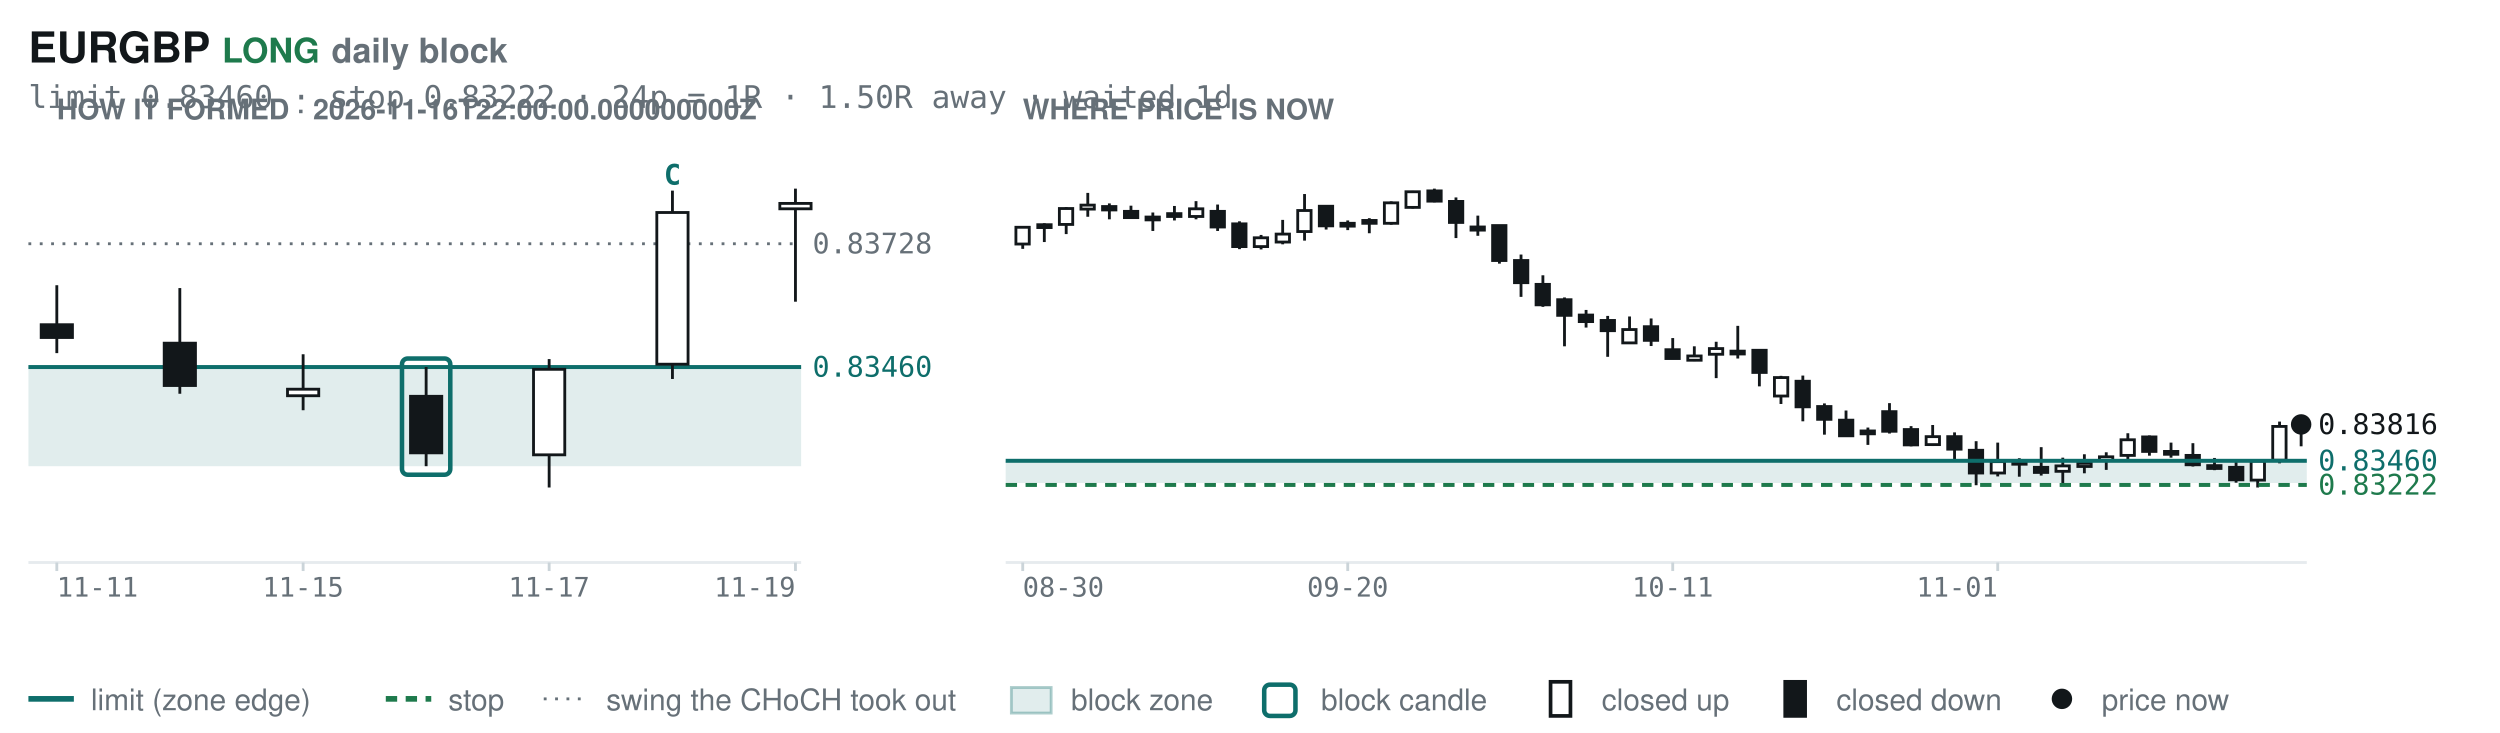
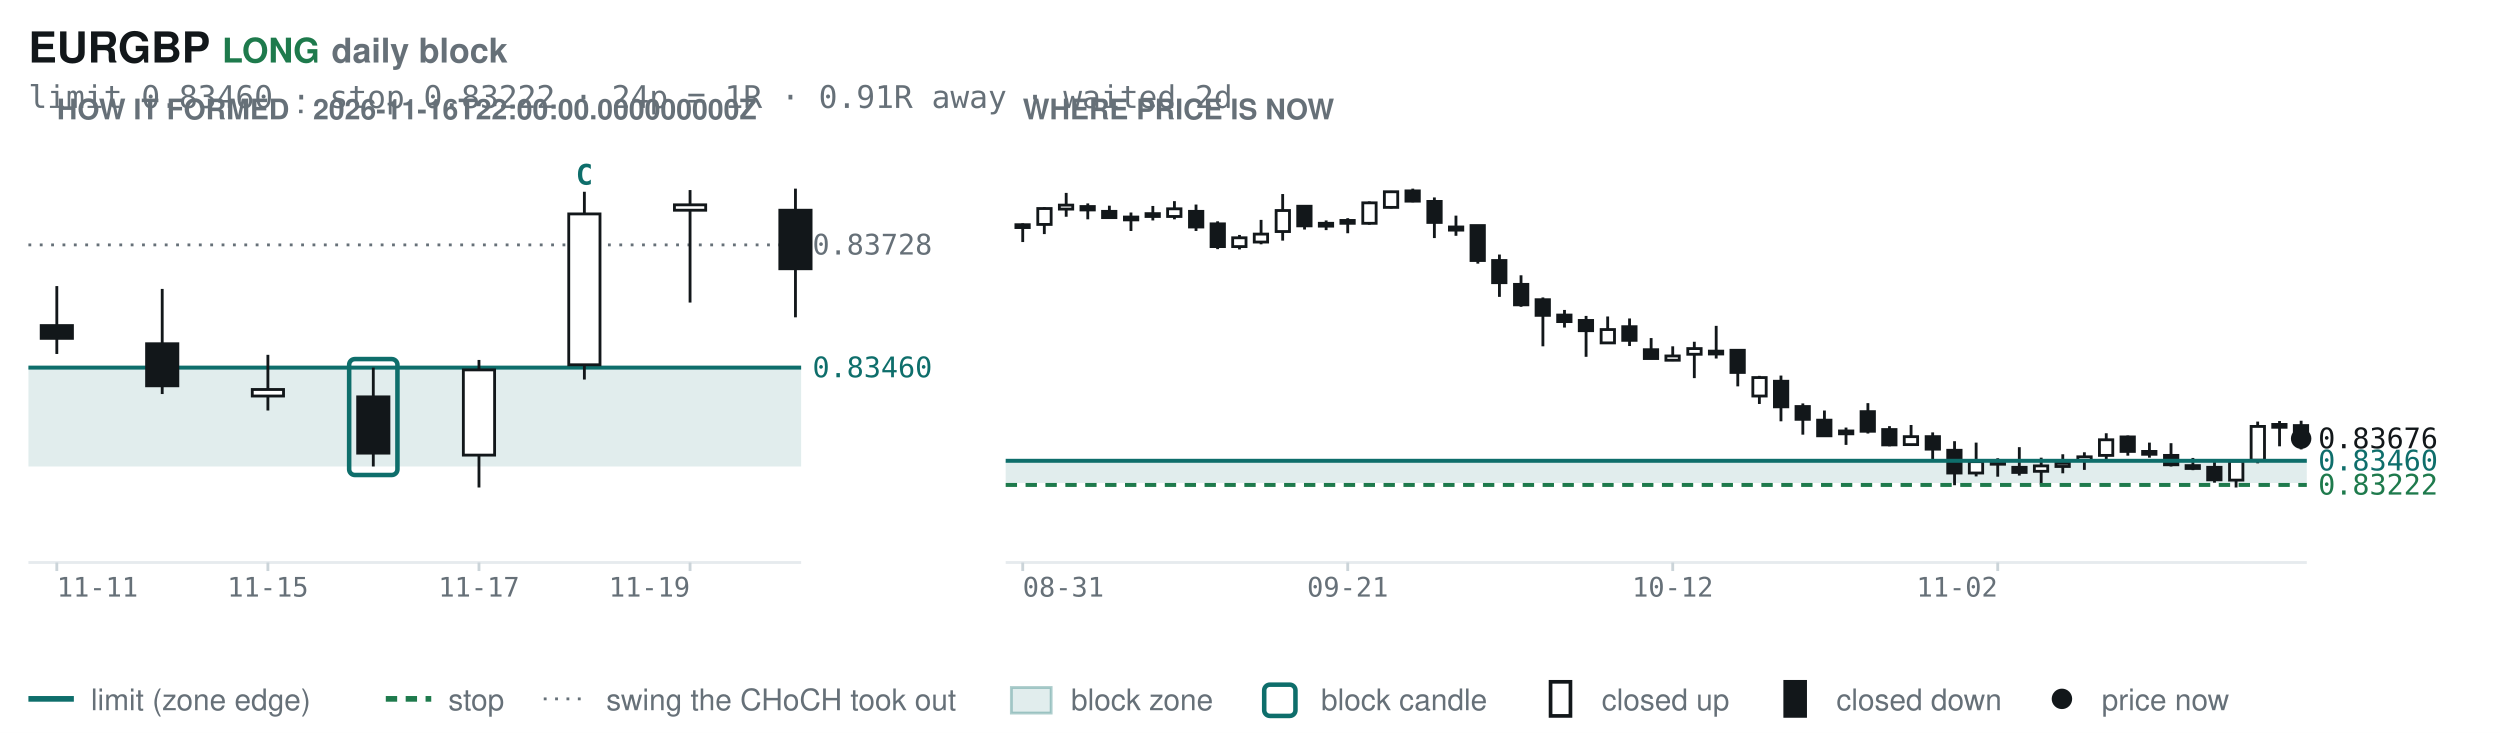
<svg xmlns="http://www.w3.org/2000/svg" viewBox="0 0 880 258" width="880" height="258" role="img" aria-label="EURGBP long order block: the candles that formed it, and where price is now">
  <rect width="880" height="258" fill="#FFFFFF" />
  <text x="10" y="22" fill="#12171A" font-family="system-ui,-apple-system,Segoe UI,Helvetica,Arial,sans-serif" font-size="15" font-weight="700">EURGBP <tspan fill="#1E7A4C" font-size="12">LONG</tspan>
    <tspan fill="#667078" font-size="12">daily block</tspan>
  </text>
-   <text x="10" y="38" fill="#667078" font-family="ui-monospace,SFMono-Regular,Menlo,Consolas,monospace" font-size="11">limit 0.83460 · stop 0.83222 · 24p = 1R · 1.50R away · waited 1d</text>
+   <text x="10" y="38" fill="#667078" font-family="ui-monospace,SFMono-Regular,Menlo,Consolas,monospace" font-size="11">limit 0.83460 · stop 0.83222 · 24p = 1R · 0.91R away · waited 2d</text>
  <text x="20" y="42" fill="#667078" font-family="system-ui,-apple-system,Segoe UI,Helvetica,Arial,sans-serif" font-size="10" font-weight="600">HOW IT FORMED · 2026-11-16T22:00:00.000000000Z</text>
  <text x="360" y="42" fill="#667078" font-family="system-ui,-apple-system,Segoe UI,Helvetica,Arial,sans-serif" font-size="10" font-weight="600">WHERE PRICE IS NOW</text>
-   <rect x="10.0" y="129.2" width="272.0" height="34.9" fill="#0E6E6B1F" />
-   <line x1="10.0" y1="85.8" x2="282.0" y2="85.8" stroke="#667078" stroke-width="1" stroke-dasharray="1 3" />
-   <line x1="10.0" y1="129.2" x2="282.0" y2="129.2" stroke="#0E6E6B" stroke-width="1.4" />
-   <line x1="20.0" y1="100.4" x2="20.0" y2="124.3" stroke="#12171A" stroke-width="1" />
-   <rect x="14.5" y="114.3" width="11.0" height="4.5" fill="#12171A" stroke="#12171A" stroke-width="1" />
-   <line x1="63.3" y1="101.4" x2="63.3" y2="138.6" stroke="#12171A" stroke-width="1" />
-   <rect x="57.8" y="120.8" width="11.0" height="14.9" fill="#12171A" stroke="#12171A" stroke-width="1" />
-   <line x1="106.7" y1="124.7" x2="106.7" y2="144.4" stroke="#12171A" stroke-width="1" />
-   <rect x="101.2" y="137.0" width="11.0" height="2.3" fill="#FFFFFF" stroke="#12171A" stroke-width="1" />
-   <line x1="150.0" y1="129.2" x2="150.0" y2="164.1" stroke="#12171A" stroke-width="1" />
-   <rect x="144.5" y="139.5" width="11.0" height="19.9" fill="#12171A" stroke="#12171A" stroke-width="1" />
-   <line x1="193.3" y1="126.4" x2="193.3" y2="171.6" stroke="#12171A" stroke-width="1" />
-   <rect x="187.8" y="130.0" width="11.0" height="30.1" fill="#FFFFFF" stroke="#12171A" stroke-width="1" />
-   <line x1="236.7" y1="67.1" x2="236.7" y2="133.4" stroke="#12171A" stroke-width="1" />
-   <rect x="231.2" y="74.8" width="11.0" height="53.4" fill="#FFFFFF" stroke="#12171A" stroke-width="1" />
-   <line x1="280.0" y1="66.4" x2="280.0" y2="106.2" stroke="#12171A" stroke-width="1" />
-   <rect x="274.5" y="71.6" width="11.0" height="1.9" fill="#FFFFFF" stroke="#12171A" stroke-width="1" />
-   <rect x="141.5" y="126.2" width="17.0" height="40.9" fill="none" stroke="#0E6E6B" stroke-width="1.6" rx="2" />
-   <text x="236.7" y="65" fill="#0E6E6B" text-anchor="middle" font-family="ui-monospace,SFMono-Regular,Menlo,Consolas,monospace" font-size="10" font-weight="700">C</text>
+   <rect x="10.0" y="129.4" width="272.0" height="34.8" fill="#0E6E6B1F" />
+   <line x1="10.0" y1="86.2" x2="282.0" y2="86.2" stroke="#667078" stroke-width="1" stroke-dasharray="1 3" />
+   <line x1="10.0" y1="129.4" x2="282.0" y2="129.4" stroke="#0E6E6B" stroke-width="1.4" />
+   <line x1="20.0" y1="100.7" x2="20.0" y2="124.6" stroke="#12171A" stroke-width="1" />
+   <rect x="14.5" y="114.6" width="11.0" height="4.5" fill="#12171A" stroke="#12171A" stroke-width="1" />
+   <line x1="57.1" y1="101.7" x2="57.1" y2="138.7" stroke="#12171A" stroke-width="1" />
+   <rect x="51.6" y="121.0" width="11.0" height="14.8" fill="#12171A" stroke="#12171A" stroke-width="1" />
+   <line x1="94.3" y1="124.9" x2="94.3" y2="144.5" stroke="#12171A" stroke-width="1" />
+   <rect x="88.8" y="137.1" width="11.0" height="2.3" fill="#FFFFFF" stroke="#12171A" stroke-width="1" />
+   <line x1="131.4" y1="129.4" x2="131.4" y2="164.2" stroke="#12171A" stroke-width="1" />
+   <rect x="125.9" y="139.7" width="11.0" height="19.8" fill="#12171A" stroke="#12171A" stroke-width="1" />
+   <line x1="168.6" y1="126.7" x2="168.6" y2="171.6" stroke="#12171A" stroke-width="1" />
+   <rect x="163.1" y="130.2" width="11.0" height="30.0" fill="#FFFFFF" stroke="#12171A" stroke-width="1" />
+   <line x1="205.7" y1="67.5" x2="205.7" y2="133.6" stroke="#12171A" stroke-width="1" />
+   <rect x="200.2" y="75.3" width="11.0" height="53.1" fill="#FFFFFF" stroke="#12171A" stroke-width="1" />
+   <line x1="242.9" y1="66.9" x2="242.9" y2="106.5" stroke="#12171A" stroke-width="1" />
+   <rect x="237.4" y="72.1" width="11.0" height="1.9" fill="#FFFFFF" stroke="#12171A" stroke-width="1" />
+   <line x1="280.0" y1="66.4" x2="280.0" y2="111.7" stroke="#12171A" stroke-width="1" />
+   <rect x="274.5" y="74.0" width="11.0" height="20.6" fill="#12171A" stroke="#12171A" stroke-width="1" />
+   <rect x="122.9" y="126.4" width="17.0" height="40.8" fill="none" stroke="#0E6E6B" stroke-width="1.6" rx="2" />
+   <text x="205.7" y="65" fill="#0E6E6B" text-anchor="middle" font-family="ui-monospace,SFMono-Regular,Menlo,Consolas,monospace" font-size="10" font-weight="700">C</text>
  <line x1="10.0" y1="198.0" x2="282.0" y2="198.0" stroke="#E6EBEE" stroke-width="1" />
  <line x1="20.0" y1="198.0" x2="20.0" y2="201.0" stroke="#CBD4D9" stroke-width="1" />
  <text x="20.0" y="210.0" fill="#667078" text-anchor="start" font-family="ui-monospace,SFMono-Regular,Menlo,Consolas,monospace" font-size="9.5">11-11</text>
-   <line x1="106.7" y1="198.0" x2="106.7" y2="201.0" stroke="#CBD4D9" stroke-width="1" />
-   <text x="106.7" y="210.0" fill="#667078" text-anchor="middle" font-family="ui-monospace,SFMono-Regular,Menlo,Consolas,monospace" font-size="9.5">11-15</text>
-   <line x1="193.3" y1="198.0" x2="193.3" y2="201.0" stroke="#CBD4D9" stroke-width="1" />
-   <text x="193.3" y="210.0" fill="#667078" text-anchor="middle" font-family="ui-monospace,SFMono-Regular,Menlo,Consolas,monospace" font-size="9.5">11-17</text>
-   <line x1="280.0" y1="198.0" x2="280.0" y2="201.0" stroke="#CBD4D9" stroke-width="1" />
-   <text x="280.0" y="210.0" fill="#667078" text-anchor="end" font-family="ui-monospace,SFMono-Regular,Menlo,Consolas,monospace" font-size="9.5">11-19</text>
-   <text x="286.0" y="132.6" fill="#0E6E6B" font-family="ui-monospace,SFMono-Regular,Menlo,Consolas,monospace" font-size="10">0.83460</text>
-   <text x="286.0" y="89.2" fill="#667078" font-family="ui-monospace,SFMono-Regular,Menlo,Consolas,monospace" font-size="10">0.83728</text>
+   <line x1="94.3" y1="198.0" x2="94.3" y2="201.0" stroke="#CBD4D9" stroke-width="1" />
+   <text x="94.3" y="210.0" fill="#667078" text-anchor="middle" font-family="ui-monospace,SFMono-Regular,Menlo,Consolas,monospace" font-size="9.5">11-15</text>
+   <line x1="168.6" y1="198.0" x2="168.6" y2="201.0" stroke="#CBD4D9" stroke-width="1" />
+   <text x="168.6" y="210.0" fill="#667078" text-anchor="middle" font-family="ui-monospace,SFMono-Regular,Menlo,Consolas,monospace" font-size="9.5">11-17</text>
+   <line x1="242.9" y1="198.0" x2="242.9" y2="201.0" stroke="#CBD4D9" stroke-width="1" />
+   <text x="242.9" y="210.0" fill="#667078" text-anchor="end" font-family="ui-monospace,SFMono-Regular,Menlo,Consolas,monospace" font-size="9.5">11-19</text>
+   <text x="286.0" y="132.8" fill="#0E6E6B" font-family="ui-monospace,SFMono-Regular,Menlo,Consolas,monospace" font-size="10">0.83460</text>
+   <text x="286.0" y="89.6" fill="#667078" font-family="ui-monospace,SFMono-Regular,Menlo,Consolas,monospace" font-size="10">0.83728</text>
  <rect x="354.0" y="162.2" width="458.0" height="7.8" fill="#0E6E6B1F" />
-   <line x1="360.0" y1="79.8" x2="360.0" y2="87.6" stroke="#12171A" stroke-width="1" />
-   <rect x="357.6" y="80.0" width="4.7" height="5.9" fill="#FFFFFF" stroke="#12171A" stroke-width="1" />
-   <line x1="367.6" y1="78.6" x2="367.6" y2="85.2" stroke="#12171A" stroke-width="1" />
-   <rect x="365.3" y="79.1" width="4.7" height="1.0" fill="#FFFFFF" stroke="#12171A" stroke-width="1" />
-   <line x1="375.3" y1="72.9" x2="375.3" y2="82.4" stroke="#12171A" stroke-width="1" />
-   <rect x="372.9" y="73.4" width="4.7" height="5.6" fill="#FFFFFF" stroke="#12171A" stroke-width="1" />
-   <line x1="382.9" y1="67.9" x2="382.9" y2="76.3" stroke="#12171A" stroke-width="1" />
-   <rect x="380.5" y="72.2" width="4.7" height="1.4" fill="#FFFFFF" stroke="#12171A" stroke-width="1" />
-   <line x1="390.5" y1="71.6" x2="390.5" y2="77.2" stroke="#12171A" stroke-width="1" />
-   <rect x="388.1" y="72.7" width="4.7" height="1.2" fill="#12171A" stroke="#12171A" stroke-width="1" />
-   <line x1="398.1" y1="72.4" x2="398.1" y2="76.9" stroke="#12171A" stroke-width="1" />
-   <rect x="395.8" y="74.4" width="4.7" height="2.2" fill="#12171A" stroke="#12171A" stroke-width="1" />
-   <line x1="405.8" y1="74.8" x2="405.8" y2="81.3" stroke="#12171A" stroke-width="1" />
-   <rect x="403.4" y="76.4" width="4.7" height="1.0" fill="#FFFFFF" stroke="#12171A" stroke-width="1" />
-   <line x1="413.4" y1="72.5" x2="413.4" y2="77.6" stroke="#12171A" stroke-width="1" />
-   <rect x="411.0" y="75.2" width="4.7" height="1.0" fill="#12171A" stroke="#12171A" stroke-width="1" />
-   <line x1="421.0" y1="70.8" x2="421.0" y2="77.2" stroke="#12171A" stroke-width="1" />
-   <rect x="418.7" y="73.5" width="4.7" height="2.7" fill="#FFFFFF" stroke="#12171A" stroke-width="1" />
-   <line x1="428.6" y1="72.0" x2="428.6" y2="81.3" stroke="#12171A" stroke-width="1" />
-   <rect x="426.3" y="74.4" width="4.7" height="5.5" fill="#12171A" stroke="#12171A" stroke-width="1" />
-   <line x1="436.3" y1="77.9" x2="436.3" y2="87.7" stroke="#12171A" stroke-width="1" />
-   <rect x="433.9" y="78.8" width="4.7" height="8.0" fill="#12171A" stroke="#12171A" stroke-width="1" />
-   <line x1="443.9" y1="82.7" x2="443.9" y2="87.8" stroke="#12171A" stroke-width="1" />
-   <rect x="441.5" y="83.7" width="4.7" height="3.1" fill="#FFFFFF" stroke="#12171A" stroke-width="1" />
-   <line x1="451.5" y1="77.4" x2="451.5" y2="86.0" stroke="#12171A" stroke-width="1" />
-   <rect x="449.2" y="82.4" width="4.7" height="2.8" fill="#FFFFFF" stroke="#12171A" stroke-width="1" />
-   <line x1="459.2" y1="68.3" x2="459.2" y2="84.7" stroke="#12171A" stroke-width="1" />
-   <rect x="456.8" y="74.1" width="4.7" height="7.4" fill="#FFFFFF" stroke="#12171A" stroke-width="1" />
-   <line x1="466.8" y1="72.2" x2="466.8" y2="80.8" stroke="#12171A" stroke-width="1" />
-   <rect x="464.4" y="72.6" width="4.7" height="6.9" fill="#12171A" stroke="#12171A" stroke-width="1" />
-   <line x1="474.4" y1="77.6" x2="474.4" y2="81.0" stroke="#12171A" stroke-width="1" />
-   <rect x="472.0" y="78.6" width="4.7" height="1.0" fill="#12171A" stroke="#12171A" stroke-width="1" />
-   <line x1="482.0" y1="76.8" x2="482.0" y2="82.1" stroke="#12171A" stroke-width="1" />
-   <rect x="479.7" y="77.6" width="4.7" height="1.0" fill="#12171A" stroke="#12171A" stroke-width="1" />
-   <line x1="489.7" y1="70.9" x2="489.7" y2="79.1" stroke="#12171A" stroke-width="1" />
-   <rect x="487.3" y="71.4" width="4.7" height="7.2" fill="#FFFFFF" stroke="#12171A" stroke-width="1" />
-   <line x1="497.3" y1="67.2" x2="497.3" y2="73.4" stroke="#12171A" stroke-width="1" />
-   <rect x="494.9" y="67.5" width="4.7" height="5.5" fill="#FFFFFF" stroke="#12171A" stroke-width="1" />
-   <line x1="504.9" y1="66.4" x2="504.9" y2="71.2" stroke="#12171A" stroke-width="1" />
-   <rect x="502.6" y="67.2" width="4.7" height="3.6" fill="#12171A" stroke="#12171A" stroke-width="1" />
-   <line x1="512.5" y1="69.5" x2="512.5" y2="83.8" stroke="#12171A" stroke-width="1" />
-   <rect x="510.2" y="70.9" width="4.7" height="7.4" fill="#12171A" stroke="#12171A" stroke-width="1" />
-   <line x1="520.2" y1="75.9" x2="520.2" y2="83.0" stroke="#12171A" stroke-width="1" />
-   <rect x="517.8" y="79.9" width="4.7" height="1.1" fill="#12171A" stroke="#12171A" stroke-width="1" />
-   <line x1="527.8" y1="79.4" x2="527.8" y2="92.8" stroke="#12171A" stroke-width="1" />
-   <rect x="525.4" y="79.4" width="4.7" height="12.3" fill="#12171A" stroke="#12171A" stroke-width="1" />
-   <line x1="535.4" y1="89.6" x2="535.4" y2="104.5" stroke="#12171A" stroke-width="1" />
-   <rect x="533.1" y="91.7" width="4.7" height="7.8" fill="#12171A" stroke="#12171A" stroke-width="1" />
-   <line x1="543.1" y1="96.9" x2="543.1" y2="108.0" stroke="#12171A" stroke-width="1" />
-   <rect x="540.7" y="100.1" width="4.7" height="7.2" fill="#12171A" stroke="#12171A" stroke-width="1" />
-   <line x1="550.7" y1="104.7" x2="550.7" y2="121.9" stroke="#12171A" stroke-width="1" />
-   <rect x="548.3" y="105.5" width="4.7" height="5.5" fill="#12171A" stroke="#12171A" stroke-width="1" />
-   <line x1="558.3" y1="109.1" x2="558.3" y2="115.3" stroke="#12171A" stroke-width="1" />
-   <rect x="555.9" y="110.9" width="4.7" height="2.3" fill="#12171A" stroke="#12171A" stroke-width="1" />
-   <line x1="565.9" y1="111.2" x2="565.9" y2="125.6" stroke="#12171A" stroke-width="1" />
-   <rect x="563.6" y="112.8" width="4.7" height="3.6" fill="#12171A" stroke="#12171A" stroke-width="1" />
-   <line x1="573.6" y1="111.4" x2="573.6" y2="120.7" stroke="#12171A" stroke-width="1" />
-   <rect x="571.2" y="116.0" width="4.7" height="4.7" fill="#FFFFFF" stroke="#12171A" stroke-width="1" />
-   <line x1="581.2" y1="112.1" x2="581.2" y2="121.8" stroke="#12171A" stroke-width="1" />
-   <rect x="578.8" y="115.0" width="4.7" height="4.8" fill="#12171A" stroke="#12171A" stroke-width="1" />
-   <line x1="588.8" y1="119.0" x2="588.8" y2="126.4" stroke="#12171A" stroke-width="1" />
-   <rect x="586.4" y="123.1" width="4.7" height="3.1" fill="#12171A" stroke="#12171A" stroke-width="1" />
-   <line x1="596.4" y1="121.9" x2="596.4" y2="127.1" stroke="#12171A" stroke-width="1" />
-   <rect x="594.1" y="125.3" width="4.7" height="1.5" fill="#FFFFFF" stroke="#12171A" stroke-width="1" />
-   <line x1="604.1" y1="120.3" x2="604.1" y2="133.1" stroke="#12171A" stroke-width="1" />
-   <rect x="601.7" y="122.7" width="4.7" height="2.0" fill="#FFFFFF" stroke="#12171A" stroke-width="1" />
-   <line x1="611.7" y1="114.7" x2="611.7" y2="126.2" stroke="#12171A" stroke-width="1" />
-   <rect x="609.3" y="123.6" width="4.7" height="1.0" fill="#12171A" stroke="#12171A" stroke-width="1" />
-   <line x1="619.3" y1="123.1" x2="619.3" y2="136.0" stroke="#12171A" stroke-width="1" />
-   <rect x="617.0" y="123.3" width="4.7" height="7.8" fill="#12171A" stroke="#12171A" stroke-width="1" />
-   <line x1="626.9" y1="132.3" x2="626.9" y2="142.2" stroke="#12171A" stroke-width="1" />
-   <rect x="624.6" y="132.9" width="4.7" height="6.5" fill="#FFFFFF" stroke="#12171A" stroke-width="1" />
-   <line x1="634.6" y1="132.2" x2="634.6" y2="148.3" stroke="#12171A" stroke-width="1" />
-   <rect x="632.2" y="134.2" width="4.7" height="9.0" fill="#12171A" stroke="#12171A" stroke-width="1" />
-   <line x1="642.2" y1="142.0" x2="642.2" y2="153.0" stroke="#12171A" stroke-width="1" />
-   <rect x="639.8" y="143.1" width="4.7" height="4.5" fill="#12171A" stroke="#12171A" stroke-width="1" />
-   <line x1="649.8" y1="144.5" x2="649.8" y2="153.8" stroke="#12171A" stroke-width="1" />
-   <rect x="647.5" y="147.9" width="4.7" height="5.5" fill="#12171A" stroke="#12171A" stroke-width="1" />
-   <line x1="657.5" y1="150.5" x2="657.5" y2="156.6" stroke="#12171A" stroke-width="1" />
-   <rect x="655.1" y="151.7" width="4.7" height="1.0" fill="#FFFFFF" stroke="#12171A" stroke-width="1" />
-   <line x1="665.1" y1="141.9" x2="665.1" y2="152.6" stroke="#12171A" stroke-width="1" />
-   <rect x="662.7" y="144.9" width="4.7" height="6.9" fill="#12171A" stroke="#12171A" stroke-width="1" />
-   <line x1="672.7" y1="150.0" x2="672.7" y2="157.1" stroke="#12171A" stroke-width="1" />
-   <rect x="670.3" y="151.2" width="4.7" height="5.4" fill="#12171A" stroke="#12171A" stroke-width="1" />
-   <line x1="680.3" y1="149.6" x2="680.3" y2="157.0" stroke="#12171A" stroke-width="1" />
-   <rect x="678.0" y="153.7" width="4.7" height="2.8" fill="#FFFFFF" stroke="#12171A" stroke-width="1" />
-   <line x1="688.0" y1="152.2" x2="688.0" y2="162.5" stroke="#12171A" stroke-width="1" />
-   <rect x="685.6" y="153.7" width="4.7" height="4.4" fill="#12171A" stroke="#12171A" stroke-width="1" />
-   <line x1="695.6" y1="155.3" x2="695.6" y2="170.8" stroke="#12171A" stroke-width="1" />
-   <rect x="693.2" y="158.5" width="4.7" height="8.0" fill="#12171A" stroke="#12171A" stroke-width="1" />
-   <line x1="703.2" y1="155.8" x2="703.2" y2="167.7" stroke="#12171A" stroke-width="1" />
-   <rect x="700.9" y="162.5" width="4.7" height="4.0" fill="#FFFFFF" stroke="#12171A" stroke-width="1" />
-   <line x1="710.8" y1="161.3" x2="710.8" y2="167.8" stroke="#12171A" stroke-width="1" />
-   <rect x="708.5" y="162.1" width="4.7" height="1.3" fill="#12171A" stroke="#12171A" stroke-width="1" />
-   <line x1="718.5" y1="157.4" x2="718.5" y2="167.4" stroke="#12171A" stroke-width="1" />
-   <rect x="716.1" y="164.5" width="4.7" height="1.8" fill="#12171A" stroke="#12171A" stroke-width="1" />
-   <line x1="726.1" y1="161.1" x2="726.1" y2="170.6" stroke="#12171A" stroke-width="1" />
-   <rect x="723.7" y="164.0" width="4.7" height="1.9" fill="#FFFFFF" stroke="#12171A" stroke-width="1" />
-   <line x1="733.7" y1="159.9" x2="733.7" y2="166.6" stroke="#12171A" stroke-width="1" />
-   <rect x="731.4" y="163.1" width="4.7" height="1.1" fill="#FFFFFF" stroke="#12171A" stroke-width="1" />
-   <line x1="741.4" y1="159.2" x2="741.4" y2="165.4" stroke="#12171A" stroke-width="1" />
-   <rect x="739.0" y="160.8" width="4.7" height="1.3" fill="#FFFFFF" stroke="#12171A" stroke-width="1" />
-   <line x1="749.0" y1="152.5" x2="749.0" y2="162.6" stroke="#12171A" stroke-width="1" />
-   <rect x="746.6" y="154.8" width="4.7" height="5.5" fill="#FFFFFF" stroke="#12171A" stroke-width="1" />
-   <line x1="756.6" y1="153.3" x2="756.6" y2="160.4" stroke="#12171A" stroke-width="1" />
-   <rect x="754.2" y="153.8" width="4.7" height="5.1" fill="#12171A" stroke="#12171A" stroke-width="1" />
-   <line x1="764.2" y1="155.8" x2="764.2" y2="161.1" stroke="#12171A" stroke-width="1" />
-   <rect x="761.9" y="158.9" width="4.7" height="1.0" fill="#12171A" stroke="#12171A" stroke-width="1" />
-   <line x1="771.9" y1="156.0" x2="771.9" y2="164.2" stroke="#12171A" stroke-width="1" />
-   <rect x="769.5" y="160.3" width="4.7" height="3.3" fill="#12171A" stroke="#12171A" stroke-width="1" />
-   <line x1="779.5" y1="161.2" x2="779.5" y2="165.5" stroke="#12171A" stroke-width="1" />
-   <rect x="777.1" y="163.9" width="4.7" height="1.0" fill="#FFFFFF" stroke="#12171A" stroke-width="1" />
-   <line x1="787.1" y1="162.2" x2="787.1" y2="169.9" stroke="#12171A" stroke-width="1" />
-   <rect x="784.8" y="164.5" width="4.7" height="4.4" fill="#12171A" stroke="#12171A" stroke-width="1" />
-   <line x1="794.7" y1="161.6" x2="794.7" y2="171.6" stroke="#12171A" stroke-width="1" />
-   <rect x="792.4" y="162.3" width="4.7" height="6.7" fill="#FFFFFF" stroke="#12171A" stroke-width="1" />
-   <line x1="802.4" y1="148.4" x2="802.4" y2="163.1" stroke="#12171A" stroke-width="1" />
-   <rect x="800.0" y="150.1" width="4.7" height="11.9" fill="#FFFFFF" stroke="#12171A" stroke-width="1" />
-   <line x1="810.0" y1="148.2" x2="810.0" y2="157.1" stroke="#12171A" stroke-width="1" />
-   <rect x="807.6" y="149.4" width="4.7" height="1.0" fill="#FFFFFF" stroke="#12171A" stroke-width="1" />
+   <line x1="360.0" y1="78.6" x2="360.0" y2="85.2" stroke="#12171A" stroke-width="1" />
+   <rect x="357.6" y="79.1" width="4.7" height="1.0" fill="#FFFFFF" stroke="#12171A" stroke-width="1" />
+   <line x1="367.6" y1="72.9" x2="367.6" y2="82.4" stroke="#12171A" stroke-width="1" />
+   <rect x="365.3" y="73.4" width="4.7" height="5.6" fill="#FFFFFF" stroke="#12171A" stroke-width="1" />
+   <line x1="375.3" y1="67.9" x2="375.3" y2="76.3" stroke="#12171A" stroke-width="1" />
+   <rect x="372.9" y="72.2" width="4.7" height="1.4" fill="#FFFFFF" stroke="#12171A" stroke-width="1" />
+   <line x1="382.9" y1="71.6" x2="382.9" y2="77.2" stroke="#12171A" stroke-width="1" />
+   <rect x="380.5" y="72.7" width="4.7" height="1.2" fill="#12171A" stroke="#12171A" stroke-width="1" />
+   <line x1="390.5" y1="72.4" x2="390.5" y2="76.9" stroke="#12171A" stroke-width="1" />
+   <rect x="388.1" y="74.4" width="4.7" height="2.2" fill="#12171A" stroke="#12171A" stroke-width="1" />
+   <line x1="398.1" y1="74.8" x2="398.1" y2="81.3" stroke="#12171A" stroke-width="1" />
+   <rect x="395.8" y="76.4" width="4.7" height="1.0" fill="#FFFFFF" stroke="#12171A" stroke-width="1" />
+   <line x1="405.8" y1="72.5" x2="405.8" y2="77.6" stroke="#12171A" stroke-width="1" />
+   <rect x="403.4" y="75.2" width="4.7" height="1.0" fill="#12171A" stroke="#12171A" stroke-width="1" />
+   <line x1="413.4" y1="70.8" x2="413.4" y2="77.2" stroke="#12171A" stroke-width="1" />
+   <rect x="411.0" y="73.5" width="4.7" height="2.7" fill="#FFFFFF" stroke="#12171A" stroke-width="1" />
+   <line x1="421.0" y1="72.0" x2="421.0" y2="81.3" stroke="#12171A" stroke-width="1" />
+   <rect x="418.7" y="74.4" width="4.7" height="5.5" fill="#12171A" stroke="#12171A" stroke-width="1" />
+   <line x1="428.6" y1="77.9" x2="428.6" y2="87.7" stroke="#12171A" stroke-width="1" />
+   <rect x="426.3" y="78.8" width="4.7" height="8.0" fill="#12171A" stroke="#12171A" stroke-width="1" />
+   <line x1="436.3" y1="82.7" x2="436.3" y2="87.8" stroke="#12171A" stroke-width="1" />
+   <rect x="433.9" y="83.7" width="4.7" height="3.1" fill="#FFFFFF" stroke="#12171A" stroke-width="1" />
+   <line x1="443.9" y1="77.4" x2="443.9" y2="86.0" stroke="#12171A" stroke-width="1" />
+   <rect x="441.5" y="82.4" width="4.7" height="2.8" fill="#FFFFFF" stroke="#12171A" stroke-width="1" />
+   <line x1="451.5" y1="68.3" x2="451.5" y2="84.7" stroke="#12171A" stroke-width="1" />
+   <rect x="449.2" y="74.1" width="4.7" height="7.4" fill="#FFFFFF" stroke="#12171A" stroke-width="1" />
+   <line x1="459.2" y1="72.2" x2="459.2" y2="80.8" stroke="#12171A" stroke-width="1" />
+   <rect x="456.8" y="72.6" width="4.7" height="6.9" fill="#12171A" stroke="#12171A" stroke-width="1" />
+   <line x1="466.8" y1="77.6" x2="466.8" y2="81.0" stroke="#12171A" stroke-width="1" />
+   <rect x="464.4" y="78.6" width="4.7" height="1.0" fill="#12171A" stroke="#12171A" stroke-width="1" />
+   <line x1="474.4" y1="76.8" x2="474.4" y2="82.1" stroke="#12171A" stroke-width="1" />
+   <rect x="472.0" y="77.6" width="4.7" height="1.0" fill="#12171A" stroke="#12171A" stroke-width="1" />
+   <line x1="482.0" y1="70.9" x2="482.0" y2="79.1" stroke="#12171A" stroke-width="1" />
+   <rect x="479.7" y="71.4" width="4.7" height="7.2" fill="#FFFFFF" stroke="#12171A" stroke-width="1" />
+   <line x1="489.7" y1="67.2" x2="489.7" y2="73.4" stroke="#12171A" stroke-width="1" />
+   <rect x="487.3" y="67.5" width="4.7" height="5.5" fill="#FFFFFF" stroke="#12171A" stroke-width="1" />
+   <line x1="497.3" y1="66.4" x2="497.3" y2="71.2" stroke="#12171A" stroke-width="1" />
+   <rect x="494.9" y="67.2" width="4.7" height="3.6" fill="#12171A" stroke="#12171A" stroke-width="1" />
+   <line x1="504.9" y1="69.5" x2="504.9" y2="83.8" stroke="#12171A" stroke-width="1" />
+   <rect x="502.6" y="70.9" width="4.7" height="7.4" fill="#12171A" stroke="#12171A" stroke-width="1" />
+   <line x1="512.5" y1="75.9" x2="512.5" y2="83.0" stroke="#12171A" stroke-width="1" />
+   <rect x="510.2" y="79.9" width="4.7" height="1.1" fill="#12171A" stroke="#12171A" stroke-width="1" />
+   <line x1="520.2" y1="79.4" x2="520.2" y2="92.8" stroke="#12171A" stroke-width="1" />
+   <rect x="517.8" y="79.4" width="4.7" height="12.3" fill="#12171A" stroke="#12171A" stroke-width="1" />
+   <line x1="527.8" y1="89.6" x2="527.8" y2="104.5" stroke="#12171A" stroke-width="1" />
+   <rect x="525.4" y="91.7" width="4.7" height="7.8" fill="#12171A" stroke="#12171A" stroke-width="1" />
+   <line x1="535.4" y1="96.9" x2="535.4" y2="108.0" stroke="#12171A" stroke-width="1" />
+   <rect x="533.1" y="100.1" width="4.7" height="7.2" fill="#12171A" stroke="#12171A" stroke-width="1" />
+   <line x1="543.1" y1="104.7" x2="543.1" y2="121.9" stroke="#12171A" stroke-width="1" />
+   <rect x="540.7" y="105.5" width="4.7" height="5.5" fill="#12171A" stroke="#12171A" stroke-width="1" />
+   <line x1="550.7" y1="109.1" x2="550.7" y2="115.3" stroke="#12171A" stroke-width="1" />
+   <rect x="548.3" y="110.9" width="4.7" height="2.3" fill="#12171A" stroke="#12171A" stroke-width="1" />
+   <line x1="558.3" y1="111.2" x2="558.3" y2="125.6" stroke="#12171A" stroke-width="1" />
+   <rect x="555.9" y="112.8" width="4.7" height="3.6" fill="#12171A" stroke="#12171A" stroke-width="1" />
+   <line x1="565.9" y1="111.4" x2="565.9" y2="120.7" stroke="#12171A" stroke-width="1" />
+   <rect x="563.6" y="116.0" width="4.7" height="4.7" fill="#FFFFFF" stroke="#12171A" stroke-width="1" />
+   <line x1="573.6" y1="112.1" x2="573.6" y2="121.8" stroke="#12171A" stroke-width="1" />
+   <rect x="571.2" y="115.0" width="4.7" height="4.8" fill="#12171A" stroke="#12171A" stroke-width="1" />
+   <line x1="581.2" y1="119.0" x2="581.2" y2="126.4" stroke="#12171A" stroke-width="1" />
+   <rect x="578.8" y="123.1" width="4.7" height="3.1" fill="#12171A" stroke="#12171A" stroke-width="1" />
+   <line x1="588.8" y1="121.9" x2="588.8" y2="127.1" stroke="#12171A" stroke-width="1" />
+   <rect x="586.4" y="125.3" width="4.7" height="1.5" fill="#FFFFFF" stroke="#12171A" stroke-width="1" />
+   <line x1="596.4" y1="120.3" x2="596.4" y2="133.1" stroke="#12171A" stroke-width="1" />
+   <rect x="594.1" y="122.7" width="4.7" height="2.0" fill="#FFFFFF" stroke="#12171A" stroke-width="1" />
+   <line x1="604.1" y1="114.7" x2="604.1" y2="126.2" stroke="#12171A" stroke-width="1" />
+   <rect x="601.7" y="123.6" width="4.7" height="1.0" fill="#12171A" stroke="#12171A" stroke-width="1" />
+   <line x1="611.7" y1="123.1" x2="611.7" y2="136.0" stroke="#12171A" stroke-width="1" />
+   <rect x="609.3" y="123.3" width="4.7" height="7.8" fill="#12171A" stroke="#12171A" stroke-width="1" />
+   <line x1="619.3" y1="132.3" x2="619.3" y2="142.2" stroke="#12171A" stroke-width="1" />
+   <rect x="617.0" y="132.9" width="4.7" height="6.5" fill="#FFFFFF" stroke="#12171A" stroke-width="1" />
+   <line x1="626.9" y1="132.2" x2="626.9" y2="148.3" stroke="#12171A" stroke-width="1" />
+   <rect x="624.6" y="134.2" width="4.7" height="9.0" fill="#12171A" stroke="#12171A" stroke-width="1" />
+   <line x1="634.6" y1="142.0" x2="634.6" y2="153.0" stroke="#12171A" stroke-width="1" />
+   <rect x="632.2" y="143.1" width="4.7" height="4.5" fill="#12171A" stroke="#12171A" stroke-width="1" />
+   <line x1="642.2" y1="144.5" x2="642.2" y2="153.8" stroke="#12171A" stroke-width="1" />
+   <rect x="639.8" y="147.9" width="4.7" height="5.5" fill="#12171A" stroke="#12171A" stroke-width="1" />
+   <line x1="649.8" y1="150.5" x2="649.8" y2="156.6" stroke="#12171A" stroke-width="1" />
+   <rect x="647.5" y="151.7" width="4.7" height="1.0" fill="#FFFFFF" stroke="#12171A" stroke-width="1" />
+   <line x1="657.5" y1="141.9" x2="657.5" y2="152.6" stroke="#12171A" stroke-width="1" />
+   <rect x="655.1" y="144.9" width="4.7" height="6.9" fill="#12171A" stroke="#12171A" stroke-width="1" />
+   <line x1="665.1" y1="150.0" x2="665.1" y2="157.1" stroke="#12171A" stroke-width="1" />
+   <rect x="662.7" y="151.2" width="4.7" height="5.4" fill="#12171A" stroke="#12171A" stroke-width="1" />
+   <line x1="672.7" y1="149.6" x2="672.7" y2="157.0" stroke="#12171A" stroke-width="1" />
+   <rect x="670.3" y="153.7" width="4.7" height="2.8" fill="#FFFFFF" stroke="#12171A" stroke-width="1" />
+   <line x1="680.3" y1="152.2" x2="680.3" y2="162.5" stroke="#12171A" stroke-width="1" />
+   <rect x="678.0" y="153.7" width="4.7" height="4.4" fill="#12171A" stroke="#12171A" stroke-width="1" />
+   <line x1="688.0" y1="155.3" x2="688.0" y2="170.8" stroke="#12171A" stroke-width="1" />
+   <rect x="685.6" y="158.5" width="4.7" height="8.0" fill="#12171A" stroke="#12171A" stroke-width="1" />
+   <line x1="695.6" y1="155.8" x2="695.6" y2="167.7" stroke="#12171A" stroke-width="1" />
+   <rect x="693.2" y="162.5" width="4.7" height="4.0" fill="#FFFFFF" stroke="#12171A" stroke-width="1" />
+   <line x1="703.2" y1="161.3" x2="703.2" y2="167.8" stroke="#12171A" stroke-width="1" />
+   <rect x="700.9" y="162.1" width="4.7" height="1.3" fill="#12171A" stroke="#12171A" stroke-width="1" />
+   <line x1="710.8" y1="157.4" x2="710.8" y2="167.4" stroke="#12171A" stroke-width="1" />
+   <rect x="708.5" y="164.5" width="4.7" height="1.8" fill="#12171A" stroke="#12171A" stroke-width="1" />
+   <line x1="718.5" y1="161.1" x2="718.5" y2="170.6" stroke="#12171A" stroke-width="1" />
+   <rect x="716.1" y="164.0" width="4.7" height="1.9" fill="#FFFFFF" stroke="#12171A" stroke-width="1" />
+   <line x1="726.1" y1="159.9" x2="726.1" y2="166.6" stroke="#12171A" stroke-width="1" />
+   <rect x="723.7" y="163.1" width="4.7" height="1.1" fill="#FFFFFF" stroke="#12171A" stroke-width="1" />
+   <line x1="733.7" y1="159.2" x2="733.7" y2="165.4" stroke="#12171A" stroke-width="1" />
+   <rect x="731.4" y="160.8" width="4.7" height="1.3" fill="#FFFFFF" stroke="#12171A" stroke-width="1" />
+   <line x1="741.4" y1="152.5" x2="741.4" y2="162.6" stroke="#12171A" stroke-width="1" />
+   <rect x="739.0" y="154.8" width="4.7" height="5.5" fill="#FFFFFF" stroke="#12171A" stroke-width="1" />
+   <line x1="749.0" y1="153.3" x2="749.0" y2="160.4" stroke="#12171A" stroke-width="1" />
+   <rect x="746.6" y="153.8" width="4.7" height="5.1" fill="#12171A" stroke="#12171A" stroke-width="1" />
+   <line x1="756.6" y1="155.8" x2="756.6" y2="161.1" stroke="#12171A" stroke-width="1" />
+   <rect x="754.2" y="158.9" width="4.7" height="1.0" fill="#12171A" stroke="#12171A" stroke-width="1" />
+   <line x1="764.2" y1="156.0" x2="764.2" y2="164.2" stroke="#12171A" stroke-width="1" />
+   <rect x="761.9" y="160.3" width="4.7" height="3.3" fill="#12171A" stroke="#12171A" stroke-width="1" />
+   <line x1="771.9" y1="161.2" x2="771.9" y2="165.5" stroke="#12171A" stroke-width="1" />
+   <rect x="769.5" y="163.9" width="4.7" height="1.0" fill="#FFFFFF" stroke="#12171A" stroke-width="1" />
+   <line x1="779.5" y1="162.2" x2="779.5" y2="169.9" stroke="#12171A" stroke-width="1" />
+   <rect x="777.1" y="164.5" width="4.7" height="4.4" fill="#12171A" stroke="#12171A" stroke-width="1" />
+   <line x1="787.1" y1="161.6" x2="787.1" y2="171.6" stroke="#12171A" stroke-width="1" />
+   <rect x="784.8" y="162.3" width="4.7" height="6.7" fill="#FFFFFF" stroke="#12171A" stroke-width="1" />
+   <line x1="794.7" y1="148.4" x2="794.7" y2="163.1" stroke="#12171A" stroke-width="1" />
+   <rect x="792.4" y="150.1" width="4.7" height="11.9" fill="#FFFFFF" stroke="#12171A" stroke-width="1" />
+   <line x1="802.4" y1="148.2" x2="802.4" y2="157.1" stroke="#12171A" stroke-width="1" />
+   <rect x="800.0" y="149.4" width="4.7" height="1.0" fill="#FFFFFF" stroke="#12171A" stroke-width="1" />
+   <line x1="810.0" y1="148.1" x2="810.0" y2="158.2" stroke="#12171A" stroke-width="1" />
+   <rect x="807.6" y="149.8" width="4.7" height="4.6" fill="#12171A" stroke="#12171A" stroke-width="1" />
  <line x1="354.0" y1="162.2" x2="812.0" y2="162.2" stroke="#0E6E6B" stroke-width="1.4" />
  <line x1="354.0" y1="170.7" x2="812.0" y2="170.7" stroke="#1E7A4C" stroke-width="1.4" stroke-dasharray="4 3" />
-   <circle cx="810.0" cy="149.4" r="3.6" fill="#12171A" />
+   <circle cx="810.0" cy="154.4" r="3.6" fill="#12171A" />
  <line x1="354.0" y1="198.0" x2="812.0" y2="198.0" stroke="#E6EBEE" stroke-width="1" />
  <line x1="360.0" y1="198.0" x2="360.0" y2="201.0" stroke="#CBD4D9" stroke-width="1" />
-   <text x="360.0" y="210.0" fill="#667078" text-anchor="start" font-family="ui-monospace,SFMono-Regular,Menlo,Consolas,monospace" font-size="9.5">08-30</text>
+   <text x="360.0" y="210.0" fill="#667078" text-anchor="start" font-family="ui-monospace,SFMono-Regular,Menlo,Consolas,monospace" font-size="9.5">08-31</text>
  <line x1="474.4" y1="198.0" x2="474.4" y2="201.0" stroke="#CBD4D9" stroke-width="1" />
-   <text x="474.4" y="210.0" fill="#667078" text-anchor="middle" font-family="ui-monospace,SFMono-Regular,Menlo,Consolas,monospace" font-size="9.5">09-20</text>
+   <text x="474.4" y="210.0" fill="#667078" text-anchor="middle" font-family="ui-monospace,SFMono-Regular,Menlo,Consolas,monospace" font-size="9.5">09-21</text>
  <line x1="588.8" y1="198.0" x2="588.8" y2="201.0" stroke="#CBD4D9" stroke-width="1" />
-   <text x="588.8" y="210.0" fill="#667078" text-anchor="middle" font-family="ui-monospace,SFMono-Regular,Menlo,Consolas,monospace" font-size="9.5">10-11</text>
+   <text x="588.8" y="210.0" fill="#667078" text-anchor="middle" font-family="ui-monospace,SFMono-Regular,Menlo,Consolas,monospace" font-size="9.5">10-12</text>
  <line x1="703.2" y1="198.0" x2="703.2" y2="201.0" stroke="#CBD4D9" stroke-width="1" />
-   <text x="703.2" y="210.0" fill="#667078" text-anchor="end" font-family="ui-monospace,SFMono-Regular,Menlo,Consolas,monospace" font-size="9.5">11-01</text>
+   <text x="703.2" y="210.0" fill="#667078" text-anchor="end" font-family="ui-monospace,SFMono-Regular,Menlo,Consolas,monospace" font-size="9.5">11-02</text>
  <text x="816.0" y="165.6" fill="#0E6E6B" font-family="ui-monospace,SFMono-Regular,Menlo,Consolas,monospace" font-size="10">0.83460</text>
  <text x="816.0" y="174.1" fill="#1E7A4C" font-family="ui-monospace,SFMono-Regular,Menlo,Consolas,monospace" font-size="10">0.83222</text>
-   <text x="816.0" y="152.8" fill="#12171A" font-family="ui-monospace,SFMono-Regular,Menlo,Consolas,monospace" font-size="10">0.83816</text>
+   <text x="816.0" y="157.8" fill="#12171A" font-family="ui-monospace,SFMono-Regular,Menlo,Consolas,monospace" font-size="10">0.83676</text>
  <g transform="translate(10.0,242)">
    <line x1="0" y1="4" x2="16" y2="4" stroke="#0E6E6B" stroke-width="2" />
    <text x="22" y="8" fill="#667078" font-family="system-ui,-apple-system,Segoe UI,Helvetica,Arial,sans-serif" font-size="10.5">limit (zone edge)</text>
  </g>
  <g transform="translate(135.8,242)">
    <line x1="0" y1="4" x2="16" y2="4" stroke="#1E7A4C" stroke-width="2" stroke-dasharray="4 3" />
    <text x="22" y="8" fill="#667078" font-family="system-ui,-apple-system,Segoe UI,Helvetica,Arial,sans-serif" font-size="10.5">stop</text>
  </g>
  <g transform="translate(191.4,242)">
    <line x1="0" y1="4" x2="16" y2="4" stroke="#667078" stroke-width="1" stroke-dasharray="1 3" />
    <text x="22" y="8" fill="#667078" font-family="system-ui,-apple-system,Segoe UI,Helvetica,Arial,sans-serif" font-size="10.5">swing the CHoCH took out</text>
  </g>
  <g transform="translate(355.0,242)">
    <rect x="1" y="0" width="14" height="9" fill="#0E6E6B1F" stroke="#0E6E6B55" />
    <text x="22" y="8" fill="#667078" font-family="system-ui,-apple-system,Segoe UI,Helvetica,Arial,sans-serif" font-size="10.5">block zone</text>
  </g>
  <g transform="translate(443.0,242)">
    <rect x="2" y="-1" width="11" height="11" fill="none" stroke="#0E6E6B" stroke-width="1.6" rx="2" />
    <text x="22" y="8" fill="#667078" font-family="system-ui,-apple-system,Segoe UI,Helvetica,Arial,sans-serif" font-size="10.5">block candle</text>
  </g>
  <g transform="translate(541.8,242)">
    <rect x="4" y="-2" width="7" height="12" fill="#FFFFFF" stroke="#12171A" stroke-width="1.3" />
    <text x="22" y="8" fill="#667078" font-family="system-ui,-apple-system,Segoe UI,Helvetica,Arial,sans-serif" font-size="10.5">closed up</text>
  </g>
  <g transform="translate(624.4,242)">
    <rect x="4" y="-2" width="7" height="12" fill="#12171A" stroke="#12171A" stroke-width="1.3" />
    <text x="22" y="8" fill="#667078" font-family="system-ui,-apple-system,Segoe UI,Helvetica,Arial,sans-serif" font-size="10.5">closed down</text>
  </g>
  <g transform="translate(717.8,242)">
    <circle cx="8" cy="4" r="3.6" fill="#12171A" />
    <text x="22" y="8" fill="#667078" font-family="system-ui,-apple-system,Segoe UI,Helvetica,Arial,sans-serif" font-size="10.5">price now</text>
  </g>
</svg>
